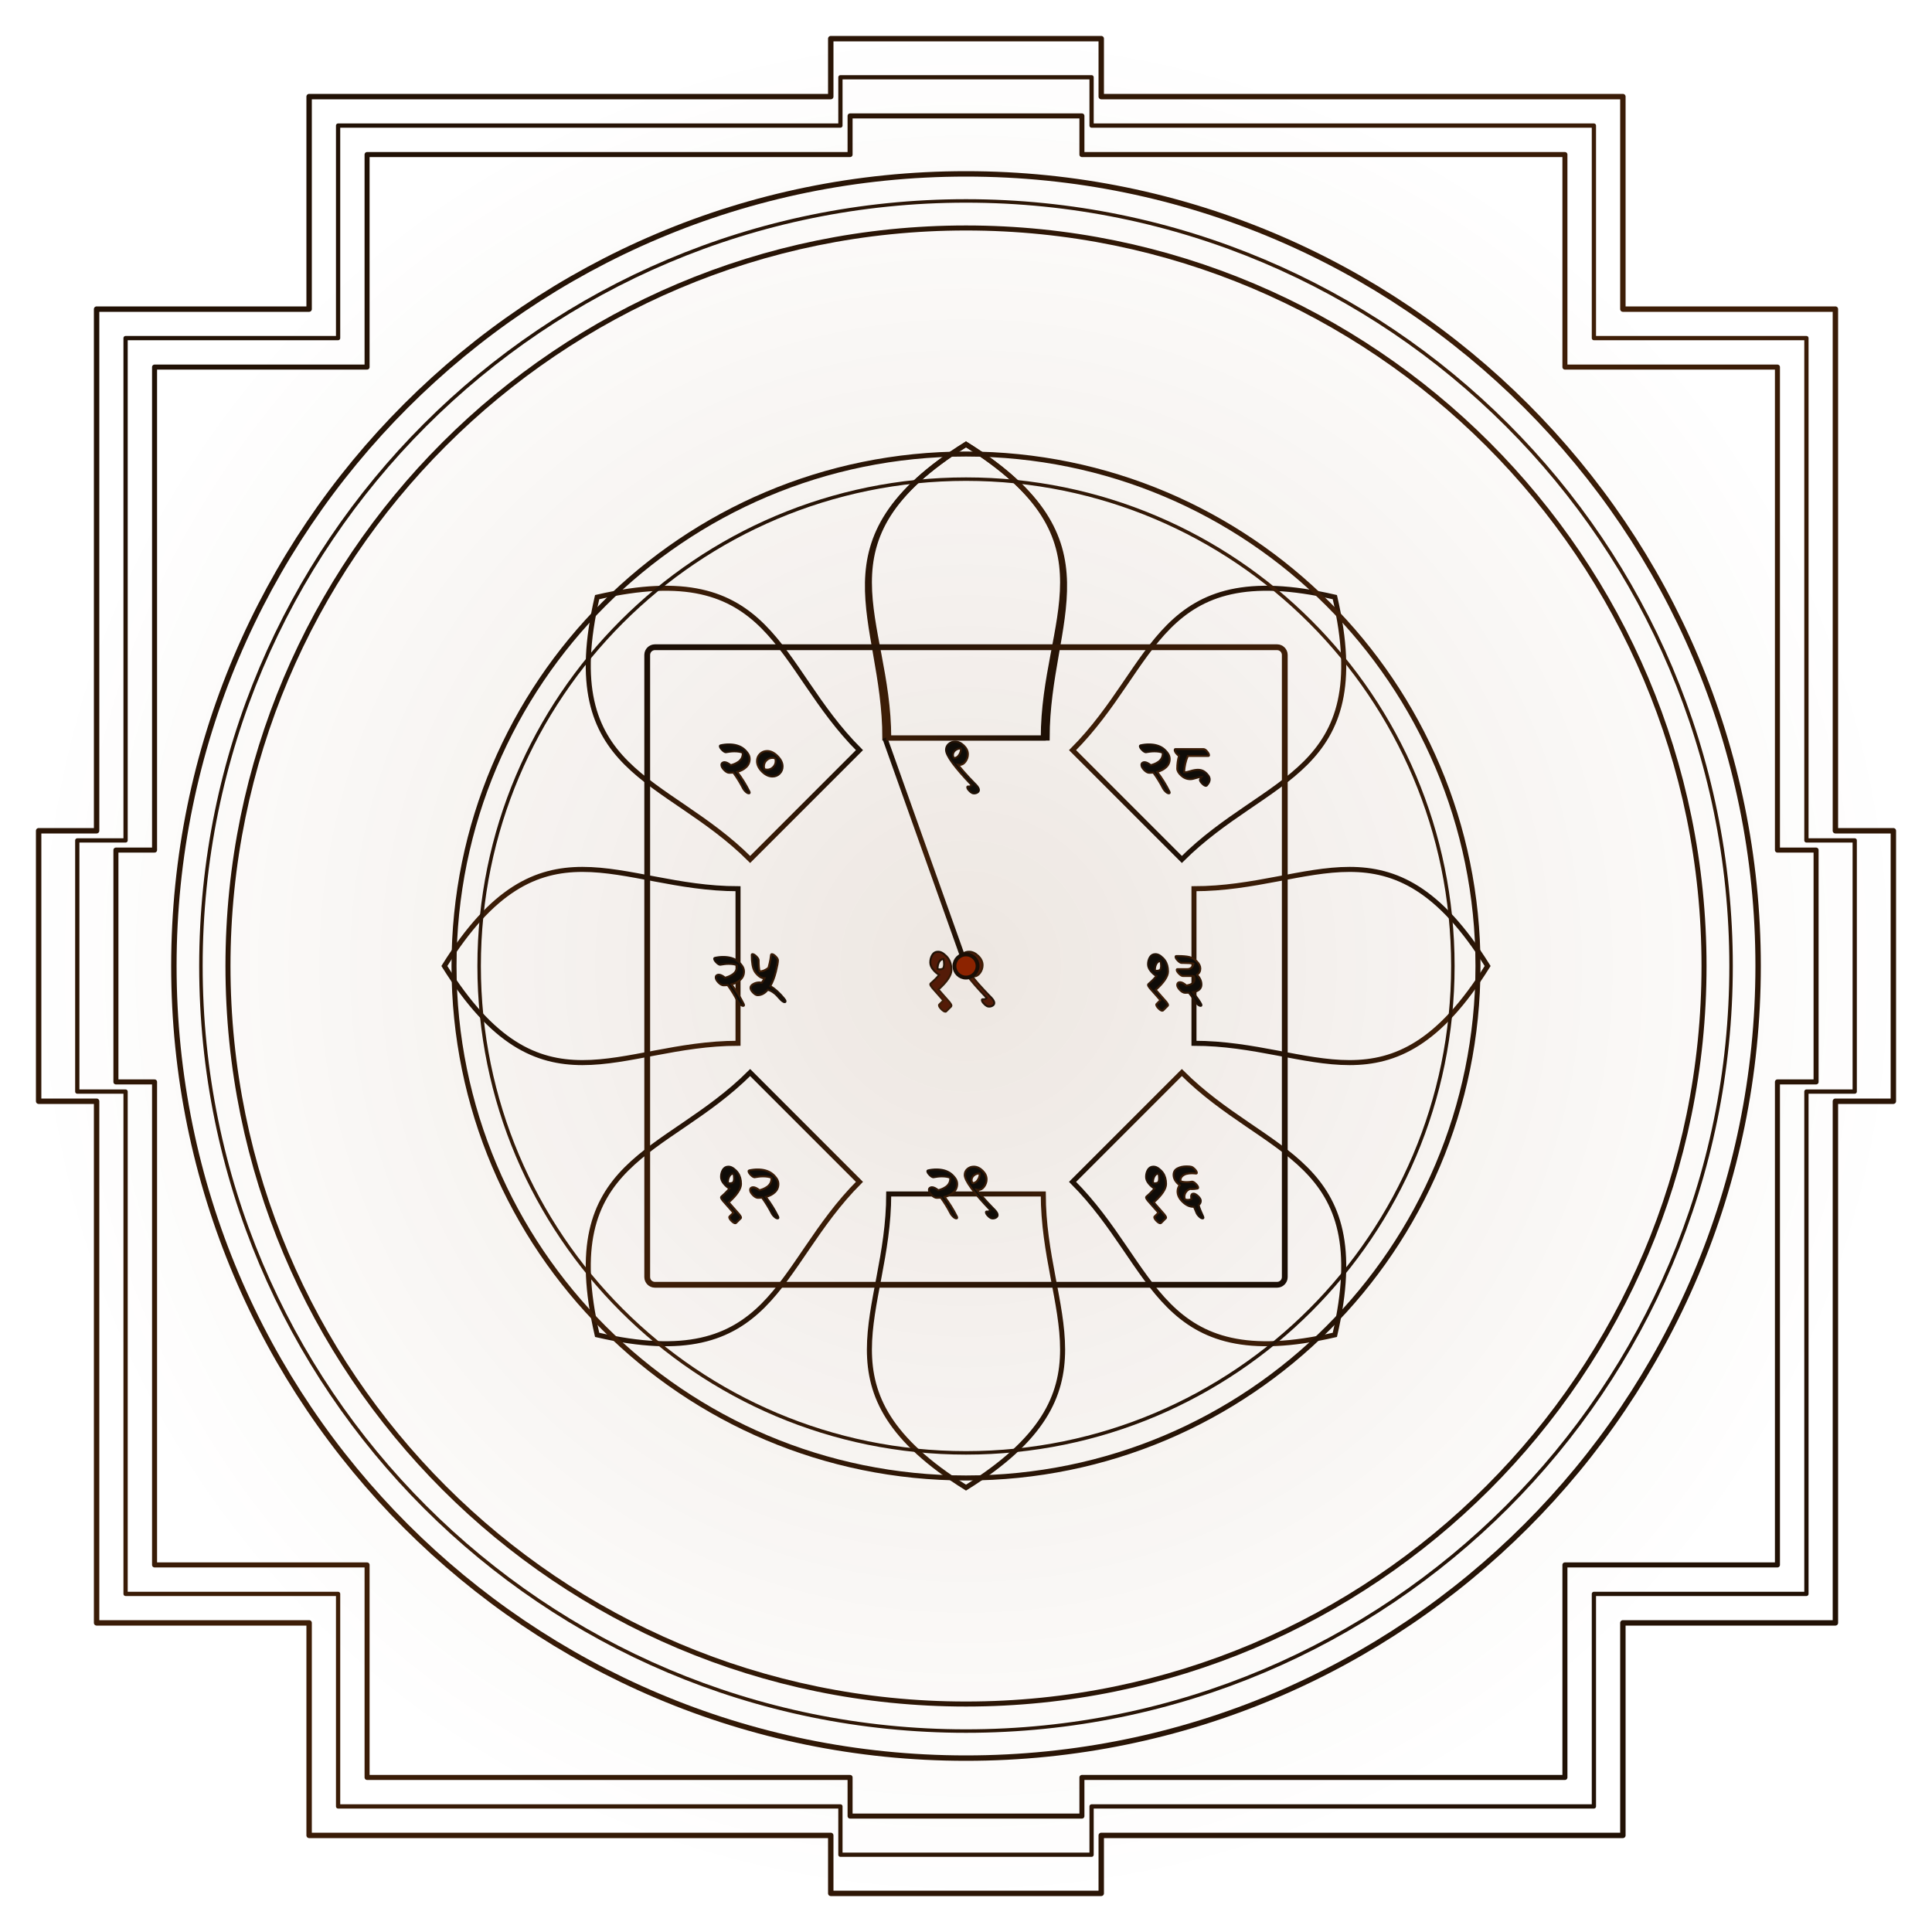
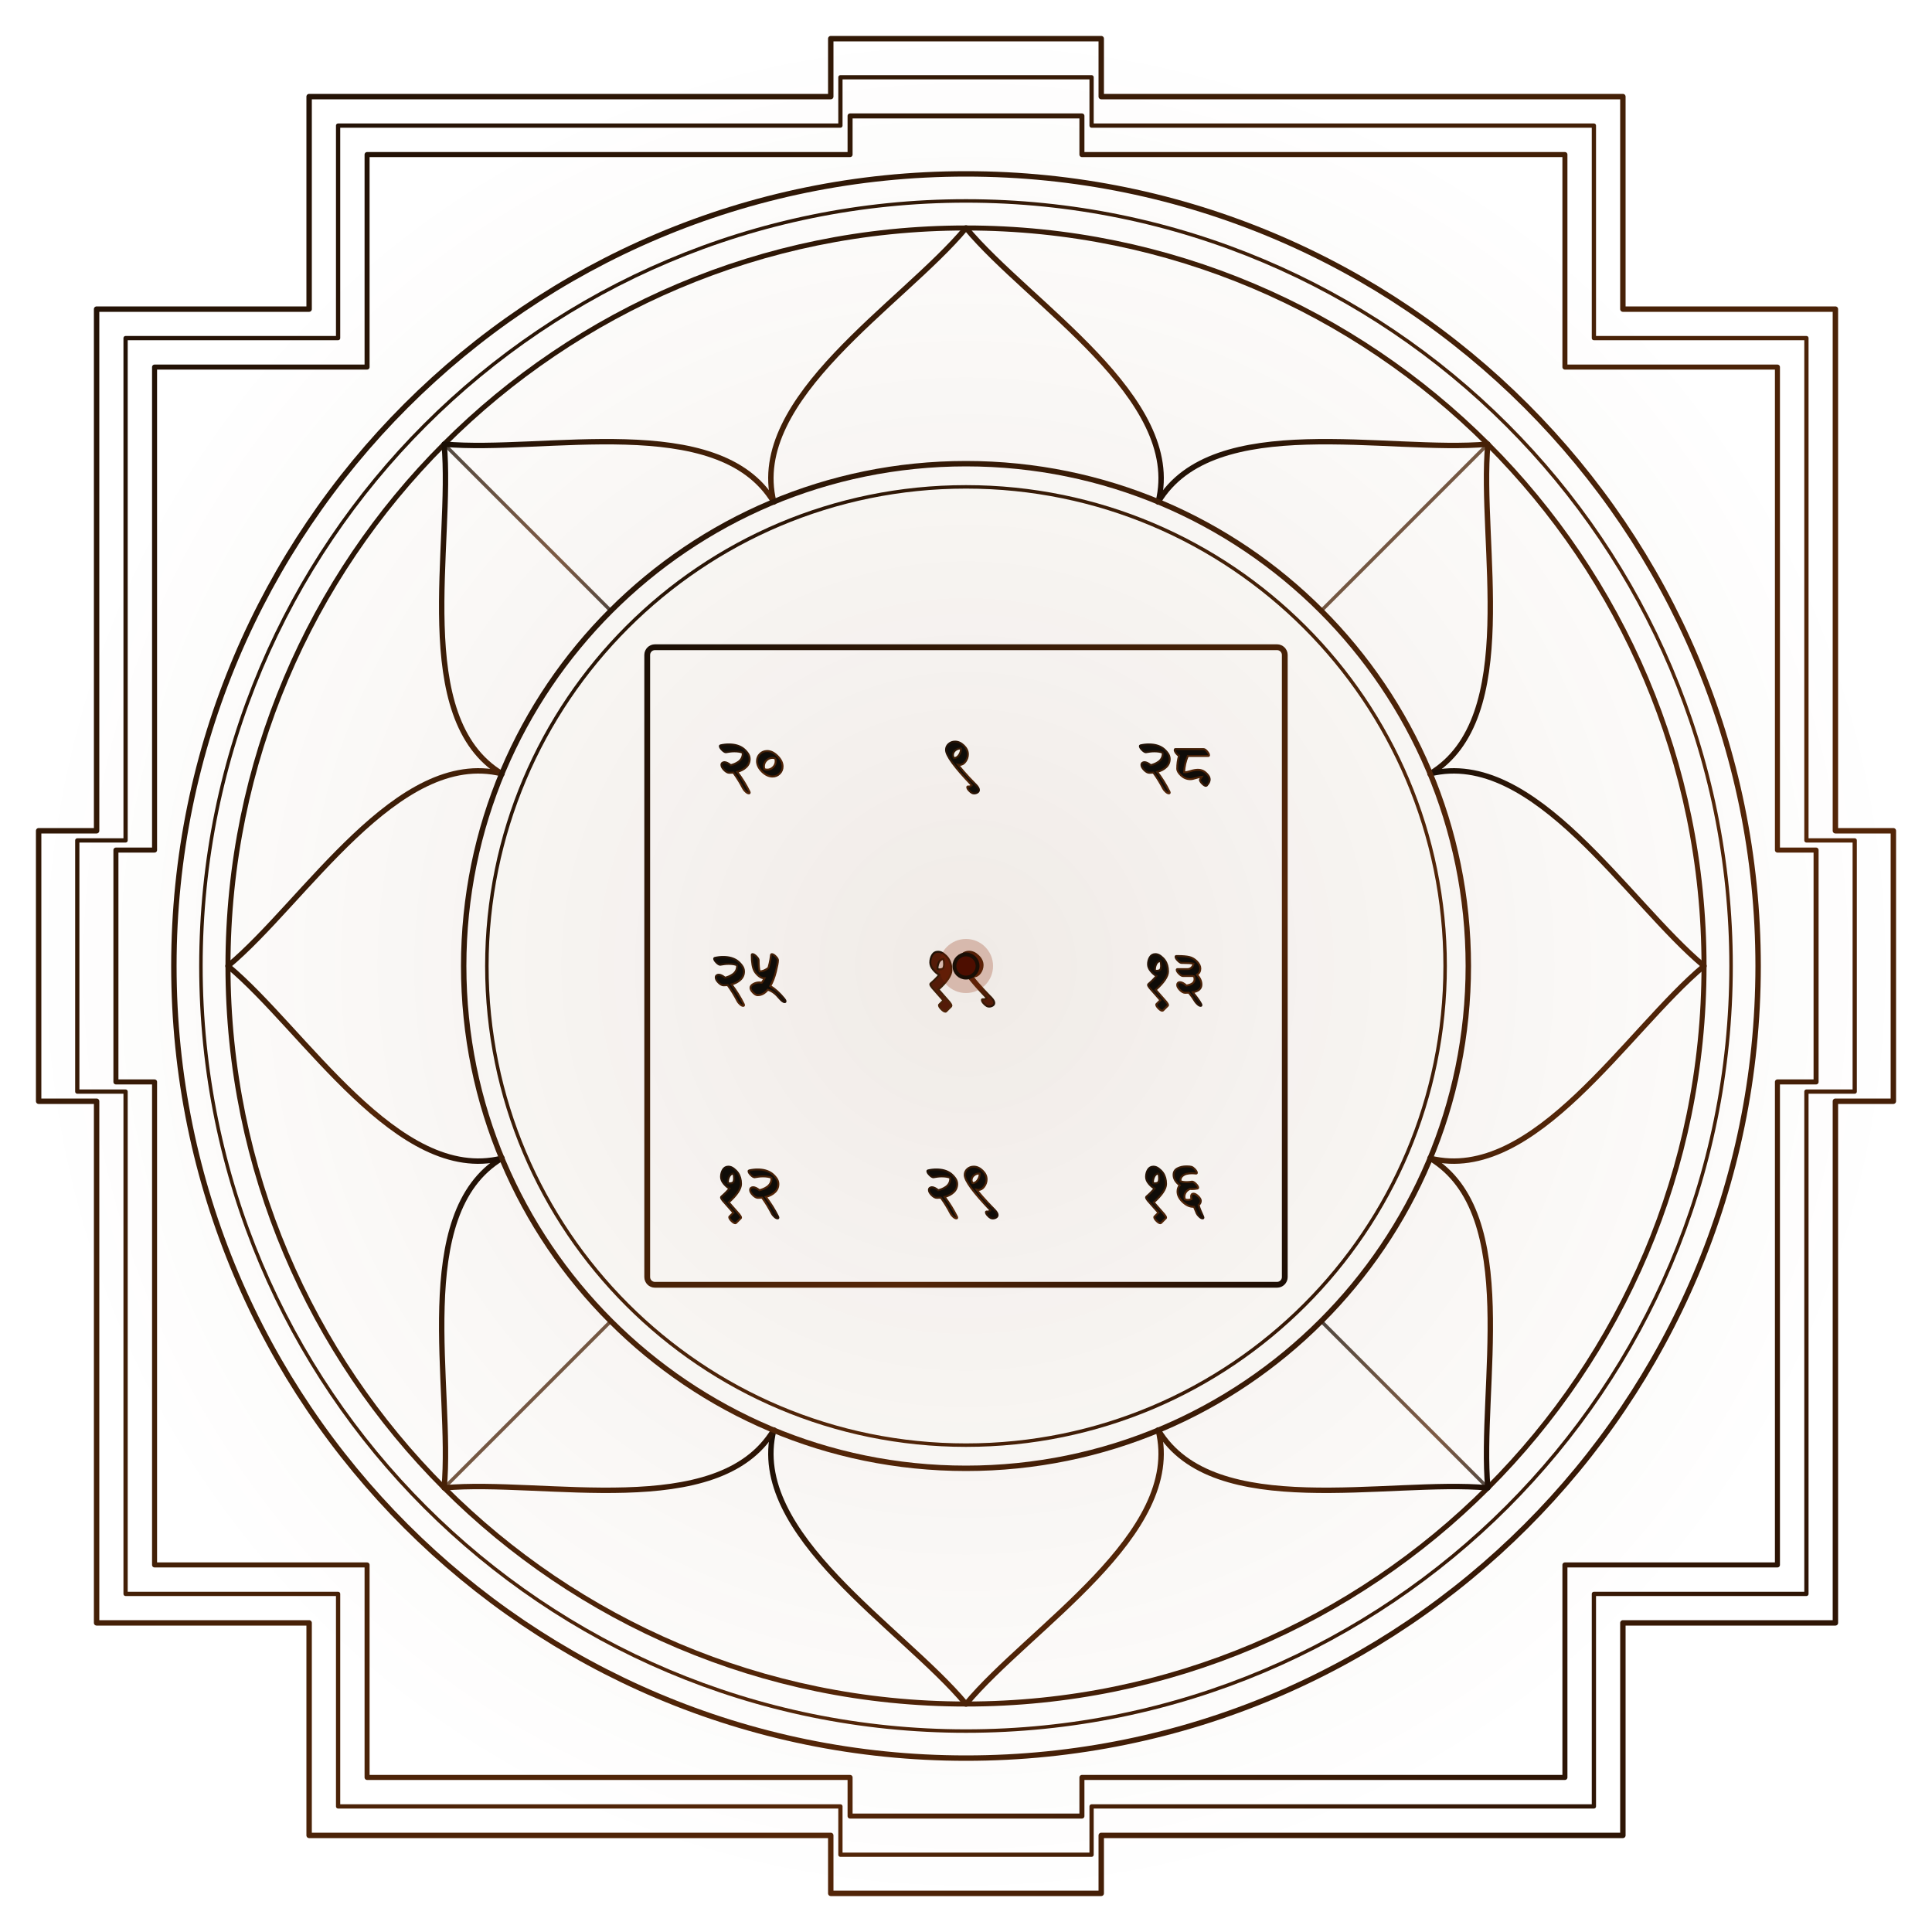
<svg xmlns="http://www.w3.org/2000/svg" viewBox="0 0 1000 1000" width="100%" height="100%">
  <defs>
    <linearGradient id="kuberBronze" x1="0%" y1="0%" x2="100%" y2="100%">
      <stop offset="0%" stop-color="#1A0E05" />
-       <stop offset="50%" stop-color="#3E1E07" />
-       <stop offset="100%" stop-color="#1A0E05" />
+       <stop offset="35%" stop-color="#3E1E07" />
+       <stop offset="70%" stop-color="#542608" />
+       <stop offset="100%" stop-color="#1C0D04" />
    </linearGradient>
    <radialGradient id="kuberAura" cx="50%" cy="50%" r="50%">
-       <stop offset="0%" stop-color="#6B3508" stop-opacity="0.12" />
+       <stop offset="0%" stop-color="#6B3508" stop-opacity="0.10" />
      <stop offset="100%" stop-color="#6B3508" stop-opacity="0" />
    </radialGradient>
  </defs>
  <circle cx="500" cy="500" r="480" fill="url(#kuberAura)" />
  <g id="kuber-bhupura" stroke="url(#kuberBronze)" stroke-width="2.8" fill="none" stroke-linejoin="round" stroke-linecap="round">
    <path d="       M 160 50 L 430 50 L 430 20 L 570 20 L 570 50 L 840 50 L 840 160 L 950 160 L 950 430 L 980 430 L 980 570 L 950 570 L 950 840 L 840 840 L 840 950 L 570 950 L 570 980 L 430 980 L 430 950 L 160 950 L 160 840 L 50 840 L 50 570 L 20 570 L 20 430 L 50 430 L 50 160 L 160 160 Z     " />
    <path d="       M 175 65 L 435 65 L 435 40 L 565 40 L 565 65 L 825 65 L 825 175 L 935 175 L 935 435 L 960 435 L 960 565 L 935 565 L 935 825 L 825 825 L 825 935 L 565 935 L 565 960 L 435 960 L 435 935 L 175 935 L 175 825 L 65 825 L 65 565 L 40 565 L 40 435 L 65 435 L 65 175 L 175 175 Z     " stroke-width="2.2" />
    <path d="       M 190 80 L 440 80 L 440 60 L 560 60 L 560 80 L 810 80 L 810 190 L 920 190 L 920 440 L 940 440 L 940 560 L 920 560 L 920 810 L 810 810 L 810 920 L 560 920 L 560 940 L 440 940 L 440 920 L 190 920 L 190 810 L 80 810 L 80 560 L 60 560 L 60 440 L 80 440 L 80 190 L 190 190 Z     " stroke-width="2.6" />
  </g>
  <g id="kuber-trivalaya" stroke="url(#kuberBronze)" fill="none">
    <circle cx="500" cy="500" r="410" stroke-width="2.8" />
    <circle cx="500" cy="500" r="396" stroke-width="1.8" />
    <circle cx="500" cy="500" r="382" stroke-width="2.6" />
  </g>
-   <g id="kuber-lotus" stroke="url(#kuberBronze)" stroke-width="2.6" fill="none">
-     <path d="M 458 382 C 458 320 420 280 500 230 C 580 280 542 320 542 382 Z" />
-     <path d="M 500 500 m -42 -118 C 500 500 500 500 500 500" />
-     <g transform="rotate(0 500 500)">
-       <path d="M 460 382 C 460 320 420 280 500 230 C 580 280 540 320 540 382 Z" />
-     </g>
-     <g transform="rotate(45 500 500)">
-       <path d="M 460 382 C 460 320 420 280 500 230 C 580 280 540 320 540 382 Z" />
-     </g>
-     <g transform="rotate(90 500 500)">
-       <path d="M 460 382 C 460 320 420 280 500 230 C 580 280 540 320 540 382 Z" />
-     </g>
-     <g transform="rotate(135 500 500)">
-       <path d="M 460 382 C 460 320 420 280 500 230 C 580 280 540 320 540 382 Z" />
-     </g>
-     <g transform="rotate(180 500 500)">
-       <path d="M 460 382 C 460 320 420 280 500 230 C 580 280 540 320 540 382 Z" />
-     </g>
-     <g transform="rotate(225 500 500)">
-       <path d="M 460 382 C 460 320 420 280 500 230 C 580 280 540 320 540 382 Z" />
-     </g>
-     <g transform="rotate(270 500 500)">
-       <path d="M 460 382 C 460 320 420 280 500 230 C 580 280 540 320 540 382 Z" />
-     </g>
-     <g transform="rotate(315 500 500)">
-       <path d="M 460 382 C 460 320 420 280 500 230 C 580 280 540 320 540 382 Z" />
-     </g>
+   <g id="kuber-ashtadala" stroke="url(#kuberBronze)" fill="none" stroke-linejoin="round" stroke-linecap="round">
+     <path d="M 400.50 259.79 C 387.11 205.92, 467.03 157.58, 500.00 118.00 C 532.97 157.58, 612.89 205.92, 599.50 259.79" stroke-width="2.8" />
+     <line x1="500.00" y1="260.00" x2="500.00" y2="118.00" stroke-width="1.8" opacity="0.75" />
+     <path d="M 599.50 259.79 C 628.12 212.23, 718.81 234.56, 770.11 229.89 C 765.44 281.19, 787.77 371.88, 740.21 400.50" stroke-width="2.8" />
+     <line x1="683.85" y1="316.15" x2="770.11" y2="229.89" stroke-width="1.8" opacity="0.75" />
+     <path d="M 740.21 400.50 C 794.08 387.11, 842.42 467.03, 882.00 500.00 C 842.42 532.97, 794.08 612.89, 740.21 599.50" stroke-width="2.8" />
+     <line x1="760.00" y1="500.00" x2="882.00" y2="500.00" stroke-width="1.8" opacity="0.75" />
+     <path d="M 740.21 599.50 C 787.77 628.12, 765.44 718.81, 770.11 770.11 C 718.81 765.44, 628.12 787.77, 599.50 740.21" stroke-width="2.8" />
+     <line x1="683.85" y1="683.85" x2="770.11" y2="770.11" stroke-width="1.8" opacity="0.75" />
+     <path d="M 599.50 740.21 C 612.89 794.08, 532.97 842.42, 500.00 882.00 C 467.03 842.42, 387.11 794.08, 400.50 740.21" stroke-width="2.8" />
+     <line x1="500.00" y1="760.00" x2="500.00" y2="882.00" stroke-width="1.8" opacity="0.75" />
+     <path d="M 400.50 740.21 C 371.88 787.77, 281.19 765.44, 229.89 770.11 C 234.56 718.81, 212.23 628.12, 259.79 599.50" stroke-width="2.8" />
+     <line x1="316.15" y1="683.85" x2="229.89" y2="770.11" stroke-width="1.8" opacity="0.75" />
+     <path d="M 259.79 599.50 C 205.92 612.89, 157.58 532.97, 118.00 500.00 C 157.58 467.03, 205.92 387.11, 259.79 400.50" stroke-width="2.8" />
+     <line x1="240.00" y1="500.00" x2="118.00" y2="500.00" stroke-width="1.8" opacity="0.75" />
+     <path d="M 259.79 400.50 C 212.23 371.88, 234.56 281.19, 229.89 229.89 C 281.19 234.56, 371.88 212.23, 400.50 259.79" stroke-width="2.8" />
+     <line x1="316.15" y1="316.15" x2="229.89" y2="229.89" stroke-width="1.8" opacity="0.75" />
  </g>
  <g id="kuber-inner-rings" stroke="url(#kuberBronze)" fill="none">
-     <circle cx="500" cy="500" r="265" stroke-width="2.6" />
-     <circle cx="500" cy="500" r="252" stroke-width="1.8" />
+     <circle cx="500" cy="500" r="260" stroke-width="2.8" />
+     <circle cx="500" cy="500" r="248" stroke-width="1.8" />
  </g>
  <g id="kuber-magic-square" stroke="url(#kuberBronze)">
    <rect x="335" y="335" width="330" height="330" fill="none" stroke-width="3" rx="4" />
    <line x1="335" y1="445" x2="665" y2="445" stroke-width="2.6" />
    <line x1="335" y1="555" x2="665" y2="555" stroke-width="2.6" />
    <line x1="445" y1="335" x2="445" y2="665" stroke-width="2.6" />
    <line x1="555" y1="335" x2="555" y2="665" stroke-width="2.6" />
    <text x="390" y="405" text-anchor="middle" fill="#0F0C08" font-size="34" font-family="'Cinzel', serif" font-weight="900">२०</text>
    <text x="500" y="405" text-anchor="middle" fill="#0F0C08" font-size="34" font-family="'Cinzel', serif" font-weight="900">९</text>
    <text x="610" y="405" text-anchor="middle" fill="#0F0C08" font-size="34" font-family="'Cinzel', serif" font-weight="900">२८</text>
    <text x="390" y="515" text-anchor="middle" fill="#0F0C08" font-size="34" font-family="'Cinzel', serif" font-weight="900">२५</text>
    <text x="500" y="515" text-anchor="middle" fill="#541B08" font-size="36" font-family="'Cinzel', serif" font-weight="900">१९</text>
    <text x="610" y="515" text-anchor="middle" fill="#0F0C08" font-size="34" font-family="'Cinzel', serif" font-weight="900">१३</text>
    <text x="390" y="625" text-anchor="middle" fill="#0F0C08" font-size="34" font-family="'Cinzel', serif" font-weight="900">१२</text>
    <text x="500" y="625" text-anchor="middle" fill="#0F0C08" font-size="34" font-family="'Cinzel', serif" font-weight="900">२९</text>
    <text x="610" y="625" text-anchor="middle" fill="#0F0C08" font-size="34" font-family="'Cinzel', serif" font-weight="900">१६</text>
  </g>
-   <circle cx="500" cy="500" r="6" fill="#8C2300" stroke="#1A0E05" stroke-width="2" />
+   <circle cx="500" cy="500" r="14" fill="#8C2300" opacity="0.25" className="animate-pulse" />
+   <circle cx="500" cy="500" r="6" fill="#4D0E00" stroke="#1A0E05" stroke-width="2" />
</svg>
